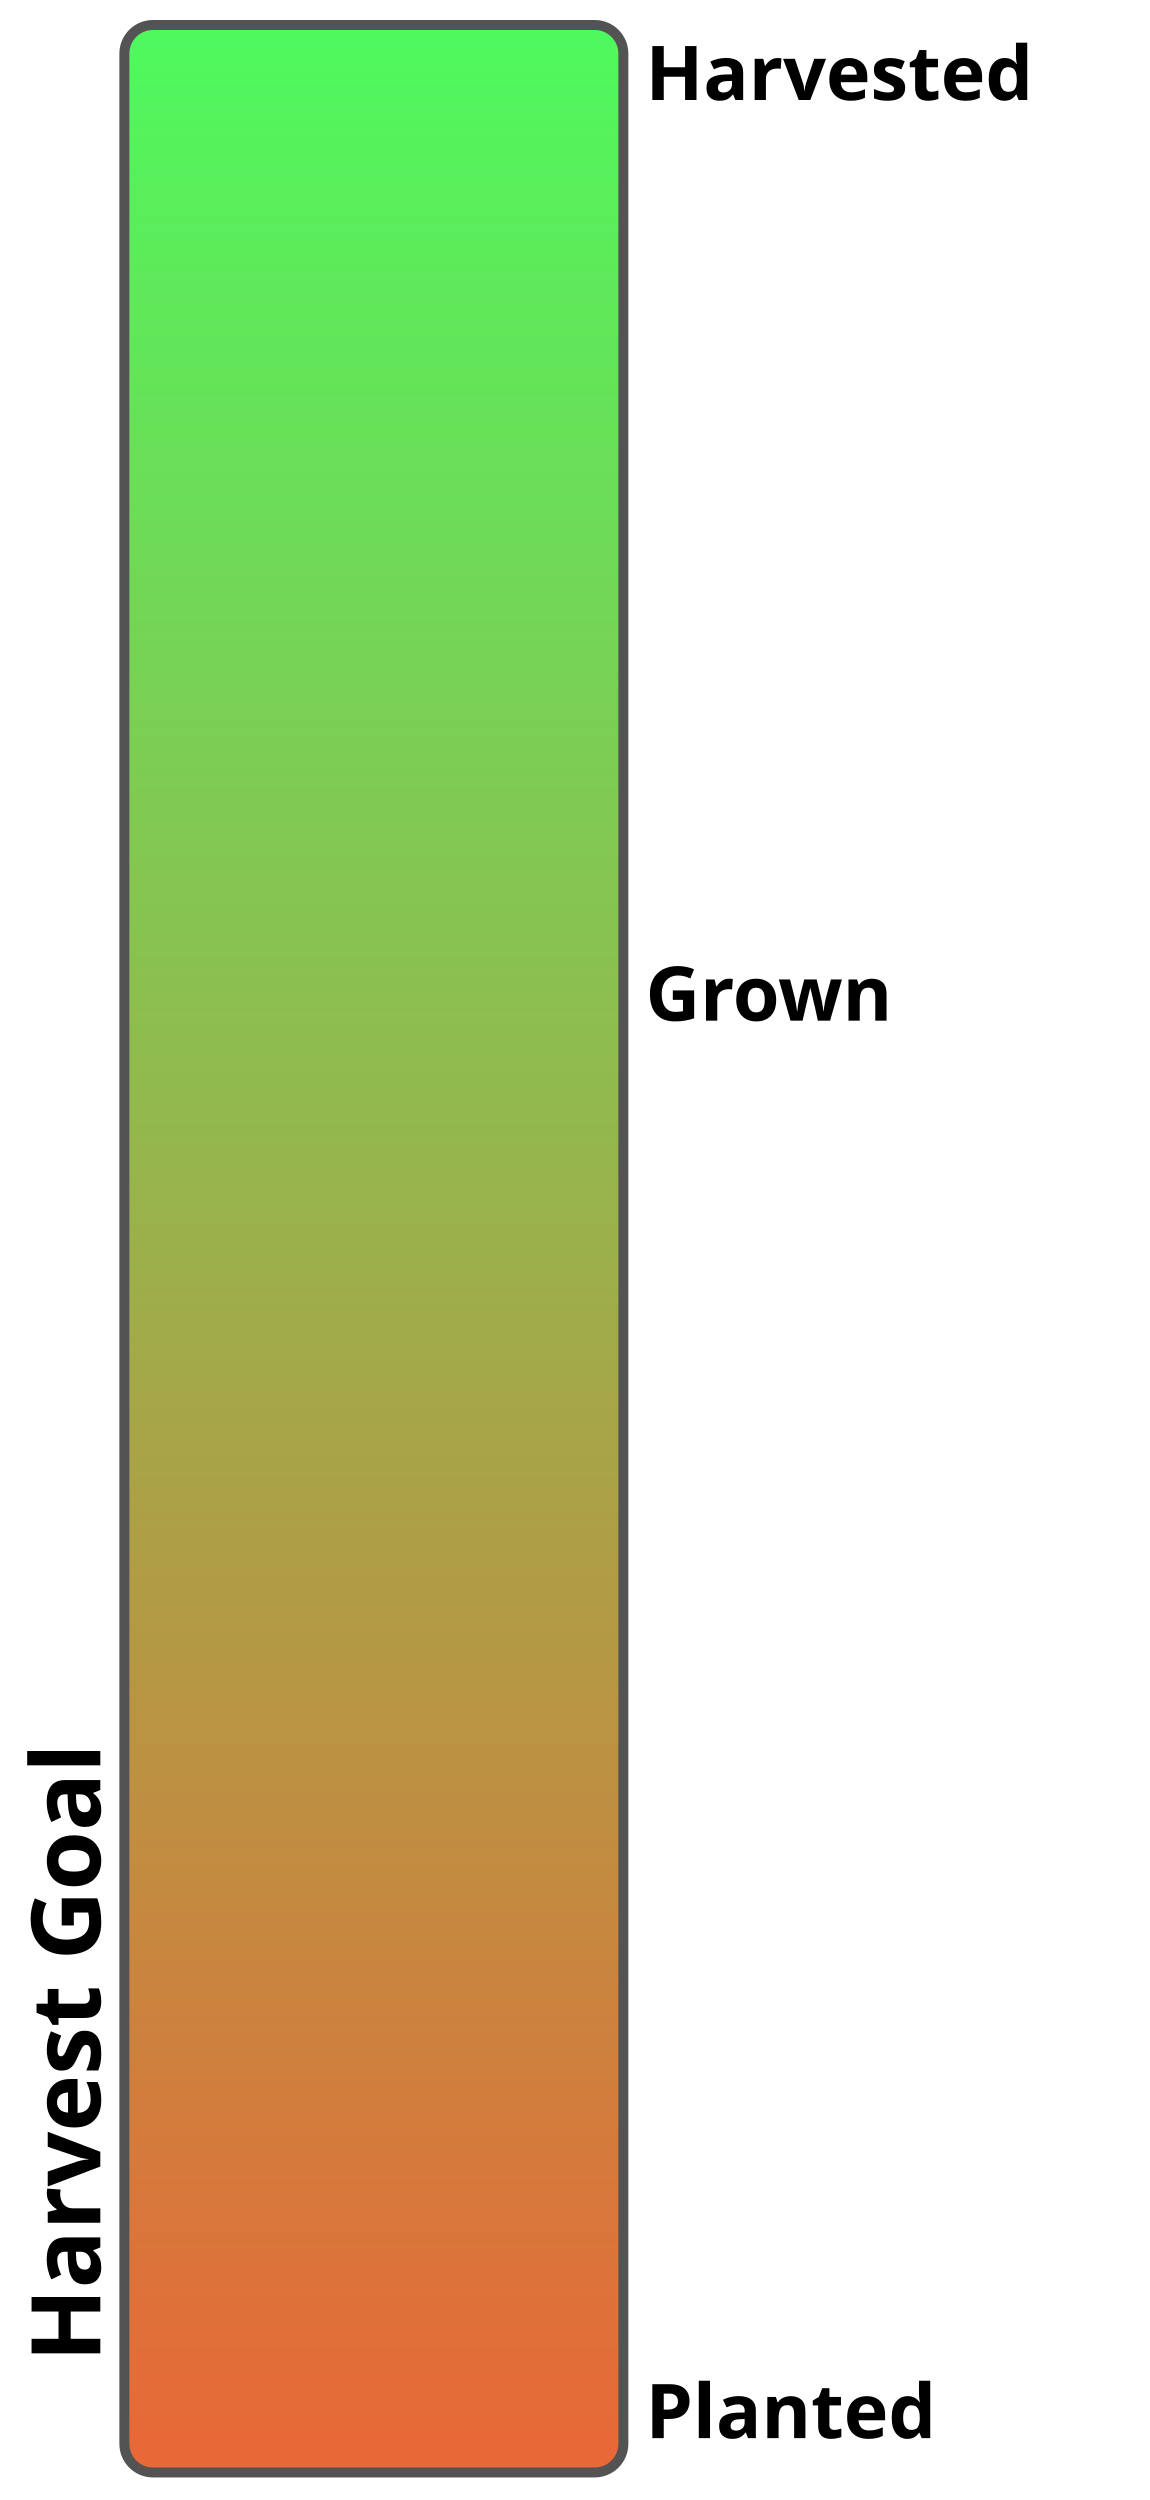
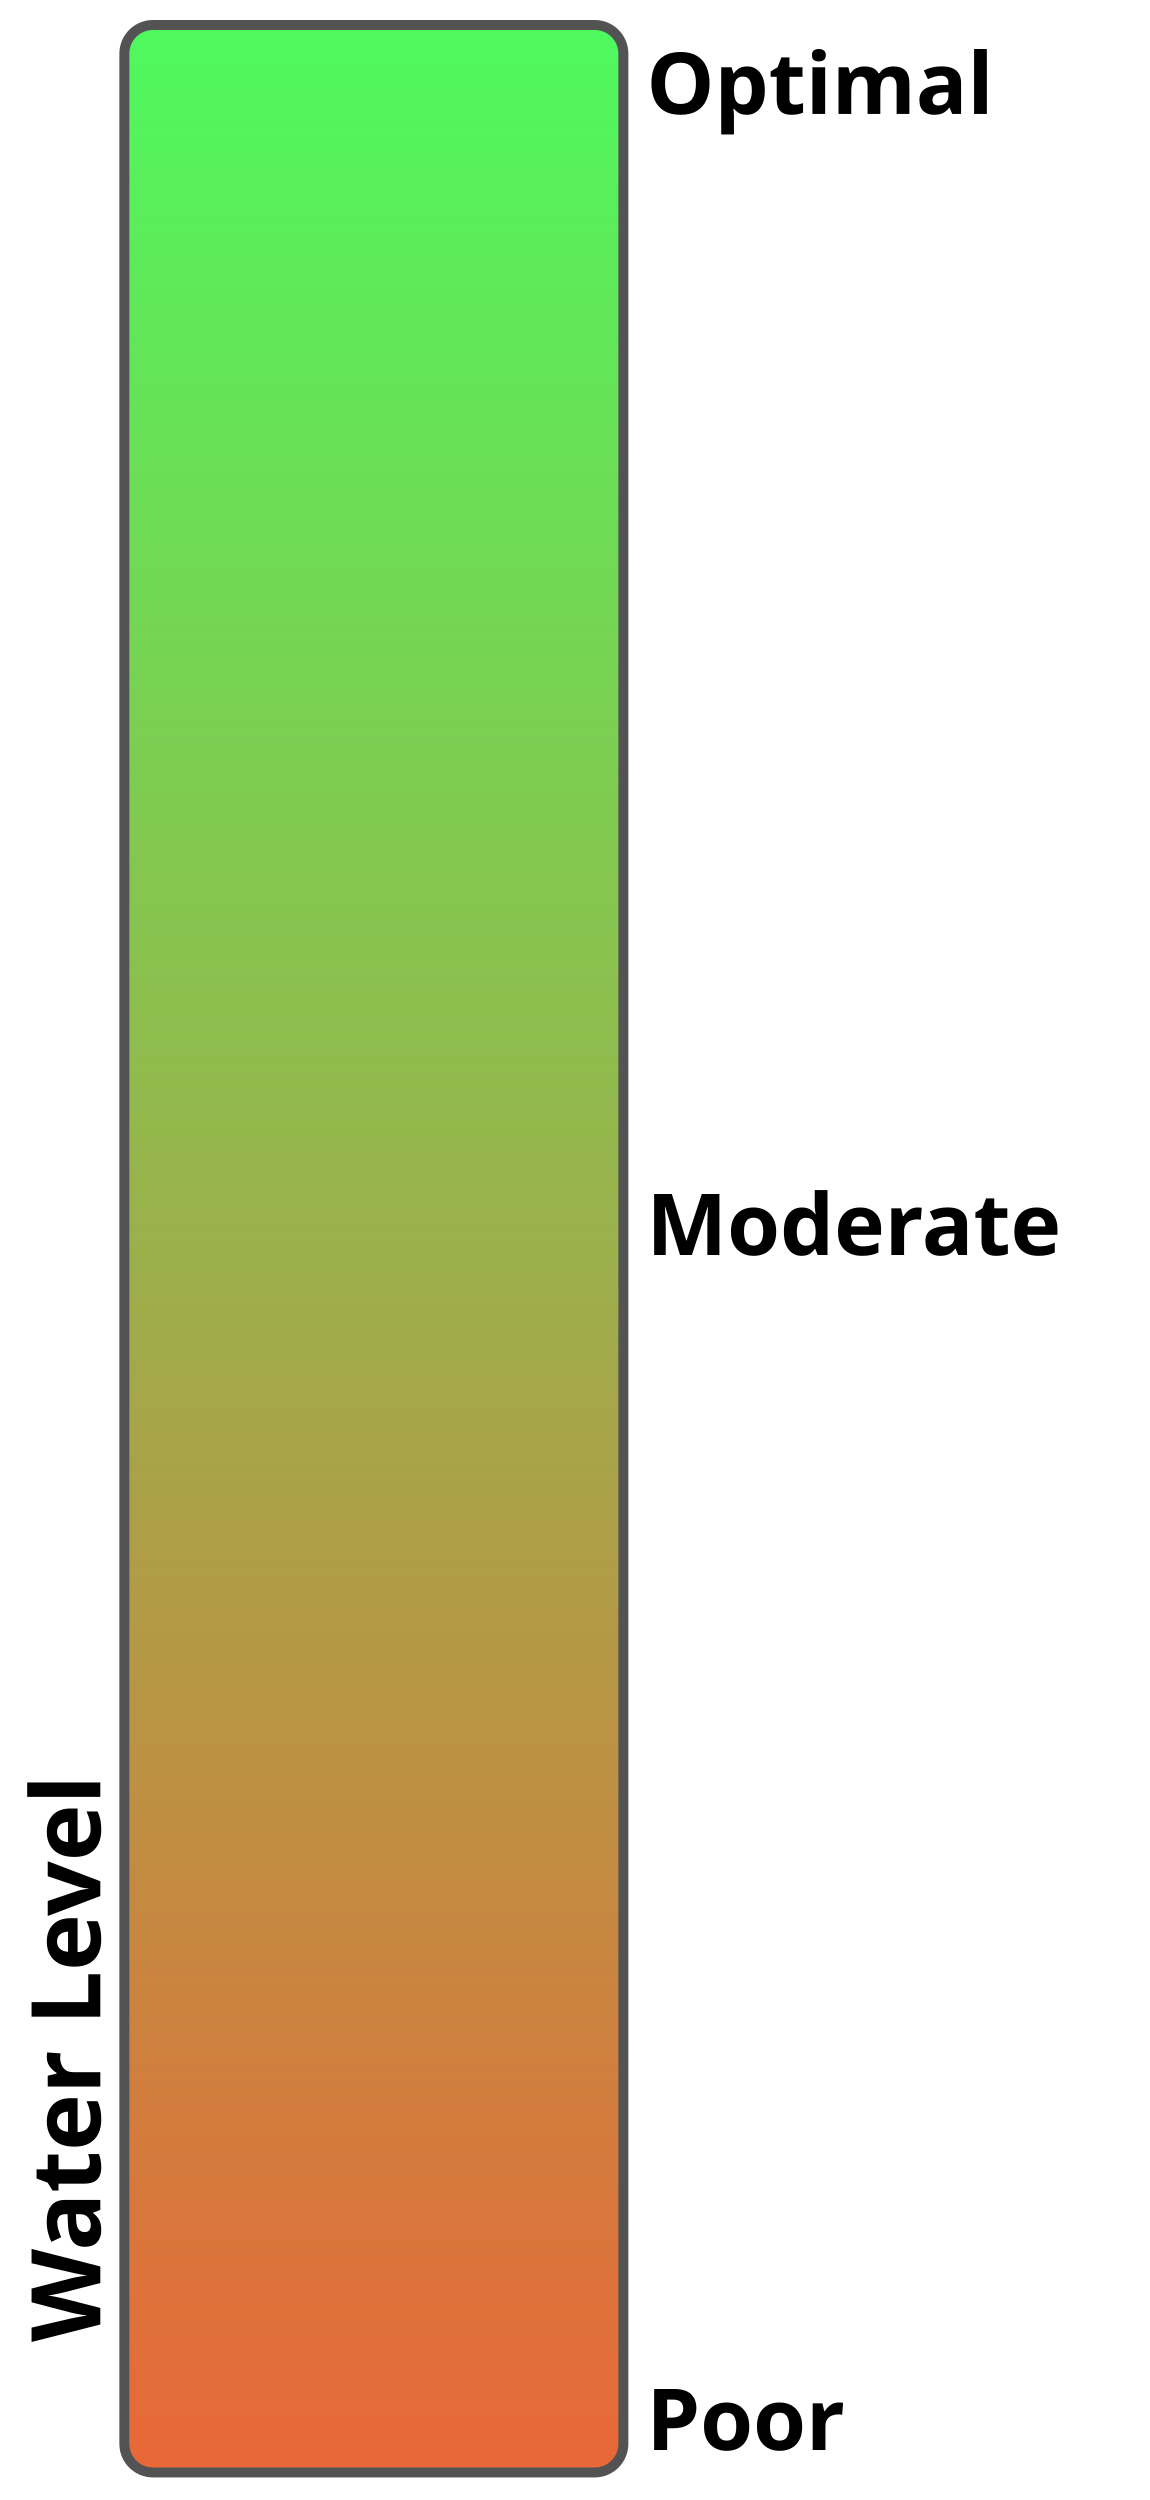
<svg xmlns="http://www.w3.org/2000/svg" xmlns:xlink="http://www.w3.org/1999/xlink" width="230" height="500" id="svg4721" version="1.1">
  <defs id="defs4723">
    <linearGradient id="linearGradient3799">
      <stop id="stop3801" offset="0" style="stop-color:#4eff5e;stop-opacity:1;" />
      <stop id="stop3803" offset="1" style="stop-color:#ffffff;stop-opacity:1;" />
    </linearGradient>
    <linearGradient id="linearGradient5776">
      <stop id="stop5778" offset="0" style="stop-color:#00fc17;stop-opacity:1;" />
      <stop id="stop5780" offset="1" style="stop-color:#ffffff;stop-opacity:1;" />
    </linearGradient>
    <linearGradient id="linearGradient5551">
      <stop style="stop-color:#4ef95e;stop-opacity:1;" offset="0" id="stop5553" />
      <stop style="stop-color:#e86837;stop-opacity:1;" offset="1" id="stop5555" />
    </linearGradient>
    <linearGradient xlink:href="#linearGradient5551" id="linearGradient5557" x1="56.878" y1="-295" x2="56.878" y2="191.442" gradientUnits="userSpaceOnUse" gradientTransform="translate(20,852.3622)" />
    <linearGradient xlink:href="#linearGradient5551-2" id="linearGradient5557-8" x1="56.878" y1="10.739" x2="56.878" y2="191.442" gradientUnits="userSpaceOnUse" />
    <linearGradient id="linearGradient5551-2">
      <stop style="stop-color:#00fc15;stop-opacity:1;" offset="0" id="stop5553-2" />
      <stop style="stop-color:#ff0700;stop-opacity:1;" offset="1" id="stop5555-6" />
    </linearGradient>
    <linearGradient gradientTransform="translate(-121.1996,796.3003)" y2="191.442" x2="56.878" y1="10.739" x1="56.878" gradientUnits="userSpaceOnUse" id="linearGradient5643" xlink:href="#linearGradient5551-2" />
    <linearGradient xlink:href="#linearGradient5551-5" id="linearGradient5557-3" x1="56.878" y1="10.739" x2="56.878" y2="191.442" gradientUnits="userSpaceOnUse" />
    <linearGradient id="linearGradient5551-5">
      <stop style="stop-color:#00fc15;stop-opacity:1;" offset="0" id="stop5553-8" />
      <stop style="stop-color:#ffffff;stop-opacity:1;" offset="1" id="stop5555-1" />
    </linearGradient>
    <linearGradient gradientTransform="translate(-8.244093,1134.556)" y2="191.442" x2="56.878" y1="10.739" x1="56.878" gradientUnits="userSpaceOnUse" id="linearGradient5690" xlink:href="#linearGradient5551-5" />
    <linearGradient xlink:href="#linearGradient5551" id="linearGradient5782" gradientUnits="userSpaceOnUse" gradientTransform="translate(20,852.3622)" x1="56.878" y1="-295" x2="56.878" y2="191.442" />
  </defs>
-   <g id="layer1" transform="translate(0,-552.3622)" style="display:none">
+   <g id="layer1" transform="translate(0,-552.3622)" style="display:inline">
    <rect style="fill:url(#linearGradient5782);fill-opacity:1;stroke:#535353;stroke-width:2;stroke-linecap:square;stroke-miterlimit:4;stroke-opacity:1;stroke-dasharray:none" id="rect4756" width="99.798" height="489.489" x="24.872" y="557.362" rx="5.714" ry="5.714" />
    <text xml:space="preserve" style="font-size:17.1px;font-style:normal;font-weight:normal;line-height:125%;letter-spacing:0px;word-spacing:0px;fill:#000000;fill-opacity:1;stroke:none;font-family:Sans" x="129.3" y="575.148" id="text5526">
      <tspan id="tspan5528" x="129.3" y="575.148" style="font-style:normal;font-variant:normal;font-weight:bold;font-stretch:normal;font-family:Purisa;-inkscape-font-specification:Purisa Bold">Optimal</tspan>
    </text>
    <text xml:space="preserve" style="font-size:17.1px;font-style:normal;font-weight:normal;line-height:125%;letter-spacing:0px;word-spacing:0px;fill:#000000;fill-opacity:1;stroke:none;font-family:Sans" x="129.3" y="1042.362" id="text5526-8">
      <tspan id="tspan5528-9" x="129.3" y="1042.362" style="font-style:normal;font-variant:normal;font-weight:bold;font-stretch:normal;font-family:Purisa;-inkscape-font-specification:Purisa Bold">Poor</tspan>
    </text>
-     <text xml:space="preserve" style="font-size:17.1px;font-style:normal;font-weight:normal;line-height:125%;letter-spacing:0px;word-spacing:0px;fill:#000000;fill-opacity:1;stroke:none;font-family:Sans" x="129.3" y="763.357" id="text5526-0">
-       <tspan id="tspan5528-4" x="129.3" y="763.357" style="font-style:normal;font-variant:normal;font-weight:bold;font-stretch:normal;font-family:Purisa;-inkscape-font-specification:Purisa Bold">Moderate</tspan>
+     <text xml:space="preserve" style="font-size:17.1px;font-style:normal;font-weight:normal;line-height:125%;letter-spacing:0px;word-spacing:0px;fill:#000000;fill-opacity:1;stroke:none;font-family:Sans" x="129.3" y="803.357" id="text5526-0">
+       <tspan id="tspan5528-4" x="129.3" y="803.357" style="font-style:normal;font-variant:normal;font-weight:bold;font-stretch:normal;font-family:Purisa;-inkscape-font-specification:Purisa Bold">Moderate</tspan>
    </text>
    <text xml:space="preserve" style="font-size:19.25px;font-style:normal;font-weight:normal;line-height:125%;letter-spacing:0px;word-spacing:0px;fill:#000000;fill-opacity:1;stroke:none;font-family:Sans" x="-1020.761" y="20.062" id="text5526-5" transform="matrix(0,-1,1,0,0,0)">
      <tspan id="tspan5528-3" x="-1020.761" y="20.062" style="font-style:normal;font-variant:normal;font-weight:bold;font-stretch:normal;font-family:Purisa;-inkscape-font-specification:Purisa Bold">Water Level</tspan>
    </text>
    <text xml:space="preserve" style="font-size:17.1px;font-style:normal;font-weight:normal;line-height:125%;letter-spacing:0px;word-spacing:0px;fill:#000000;fill-opacity:1;stroke:none;font-family:Sans" x="100.781" y="1257.178" id="text5526-8-4">
      <tspan id="tspan5528-9-8" x="100.781" y="1257.178" style="font-style:normal;font-variant:normal;font-weight:bold;font-stretch:normal;font-family:Purisa;-inkscape-font-specification:Purisa Bold" />
    </text>
  </g>
-   <g style="display:inline" transform="translate(0,-552.3622)" id="g5752">
+   <g style="display:none" transform="translate(0,-552.3622)" id="g5752">
    <rect ry="5.714" rx="5.714" y="557.362" x="24.872" height="489.489" width="99.798" id="rect5754" style="fill:url(#linearGradient5557);fill-opacity:1;stroke:#535353;stroke-width:2;stroke-linecap:square;stroke-miterlimit:4;stroke-opacity:1;stroke-dasharray:none" />
    <text id="text5756" y="572.362" x="129.108" style="font-size:15.086px;font-style:normal;font-weight:normal;line-height:125%;letter-spacing:0px;word-spacing:0px;fill:#000000;fill-opacity:1;stroke:none;font-family:Sans" xml:space="preserve">
      <tspan style="font-style:normal;font-variant:normal;font-weight:bold;font-stretch:normal;font-family:Purisa;-inkscape-font-specification:Purisa Bold" y="572.362" x="129.108" id="tspan5758">Harvested</tspan>
    </text>
    <text id="text5760" y="1039.984" x="129.108" style="font-size:15.086px;font-style:normal;font-weight:normal;line-height:125%;letter-spacing:0px;word-spacing:0px;fill:#000000;fill-opacity:1;stroke:none;font-family:Sans" xml:space="preserve">
      <tspan style="font-style:normal;font-variant:normal;font-weight:bold;font-stretch:normal;font-family:Purisa;-inkscape-font-specification:Purisa Bold" y="1039.984" x="129.108" id="tspan5762">Planted</tspan>
    </text>
-     <text id="text5764" y="756.491" x="129.108" style="font-size:15.086px;font-style:normal;font-weight:normal;line-height:125%;letter-spacing:0px;word-spacing:0px;fill:#000000;fill-opacity:1;stroke:none;font-family:Sans" xml:space="preserve">
-       <tspan style="font-style:normal;font-variant:normal;font-weight:bold;font-stretch:normal;font-family:Purisa;-inkscape-font-specification:Purisa Bold" y="756.491" x="129.108" id="tspan5766">Grown</tspan>
+     <text id="text5764" y="802.491" x="129.108" style="font-size:15.086px;font-style:normal;font-weight:normal;line-height:125%;letter-spacing:0px;word-spacing:0px;fill:#000000;fill-opacity:1;stroke:none;font-family:Sans" xml:space="preserve">
+       <tspan style="font-style:normal;font-variant:normal;font-weight:bold;font-stretch:normal;font-family:Purisa;-inkscape-font-specification:Purisa Bold" y="802.491" x="129.108" id="tspan5766">Grown</tspan>
    </text>
    <text transform="matrix(0,-1,1,0,0,0)" id="text5768" y="20.062" x="-1024.762" style="font-size:19.25px;font-style:normal;font-weight:normal;line-height:125%;letter-spacing:0px;word-spacing:0px;fill:#000000;fill-opacity:1;stroke:none;font-family:Sans" xml:space="preserve">
      <tspan style="font-style:normal;font-variant:normal;font-weight:bold;font-stretch:normal;font-family:Purisa;-inkscape-font-specification:Purisa Bold" y="20.062" x="-1024.762" id="tspan5770">Harvest Goal</tspan>
    </text>
    <text id="text5772" y="1257.178" x="100.781" style="font-size:17.1px;font-style:normal;font-weight:normal;line-height:125%;letter-spacing:0px;word-spacing:0px;fill:#000000;fill-opacity:1;stroke:none;font-family:Sans" xml:space="preserve">
      <tspan style="font-style:normal;font-variant:normal;font-weight:bold;font-stretch:normal;font-family:Purisa;-inkscape-font-specification:Purisa Bold" y="1257.178" x="100.781" id="tspan5774" />
    </text>
  </g>
</svg>
